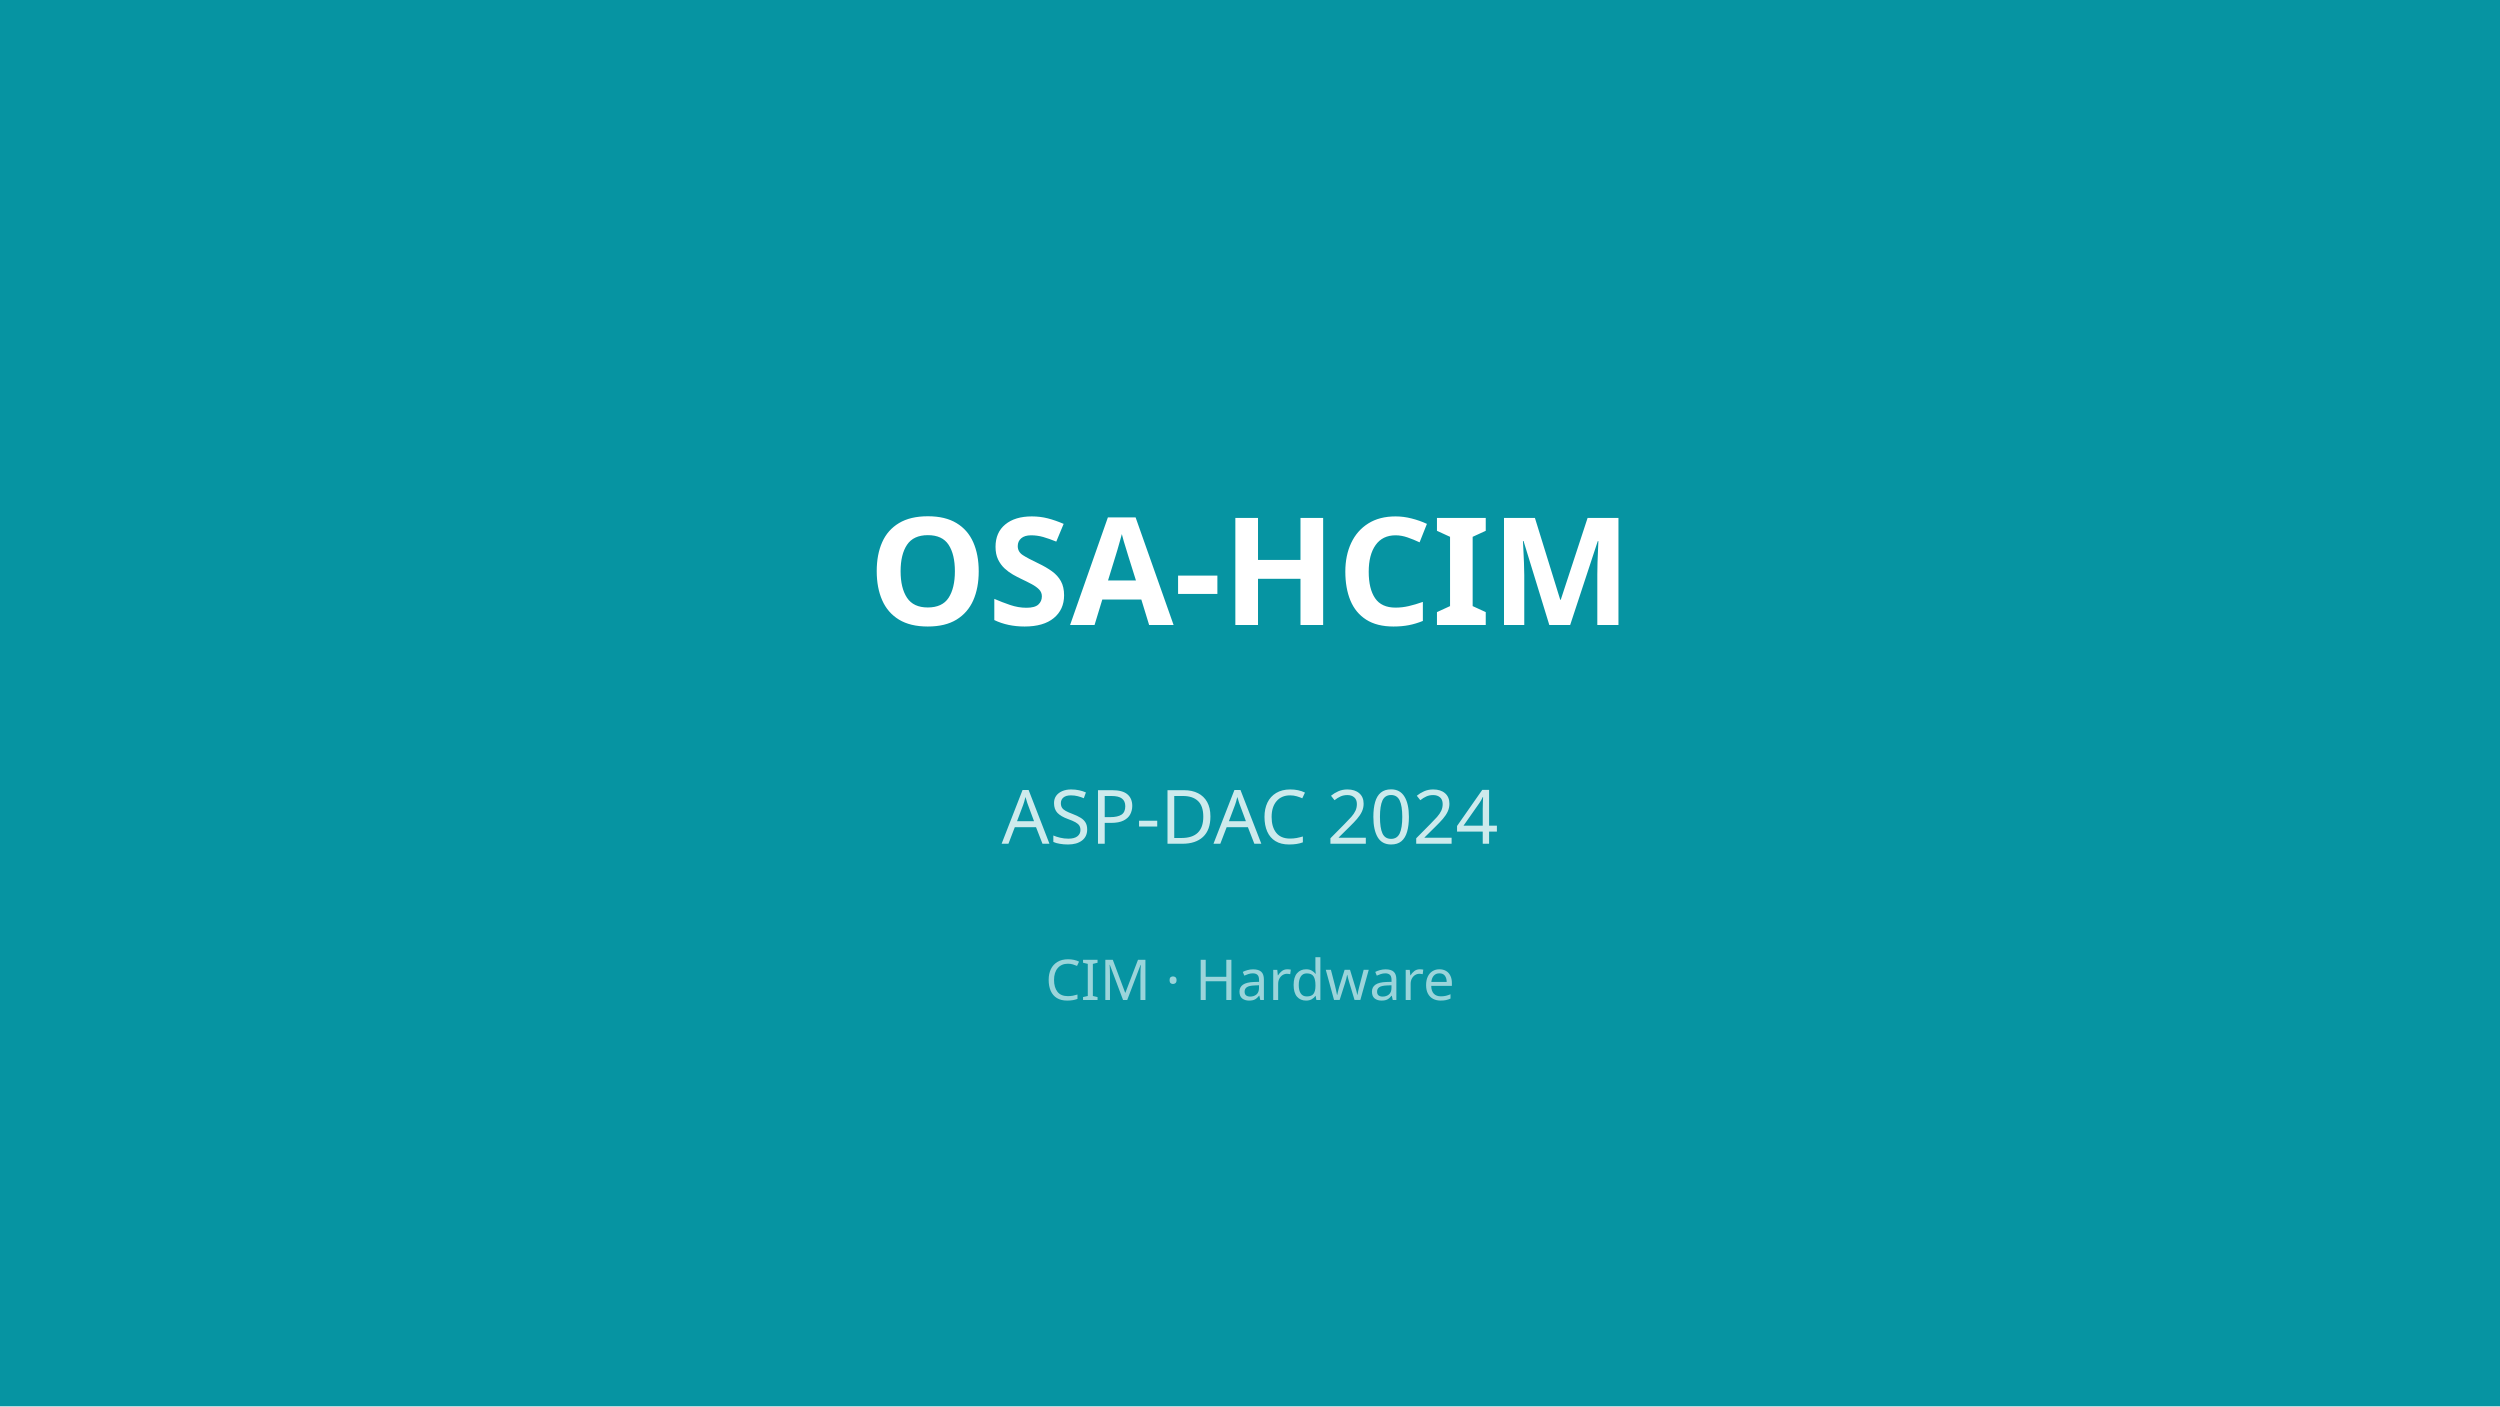
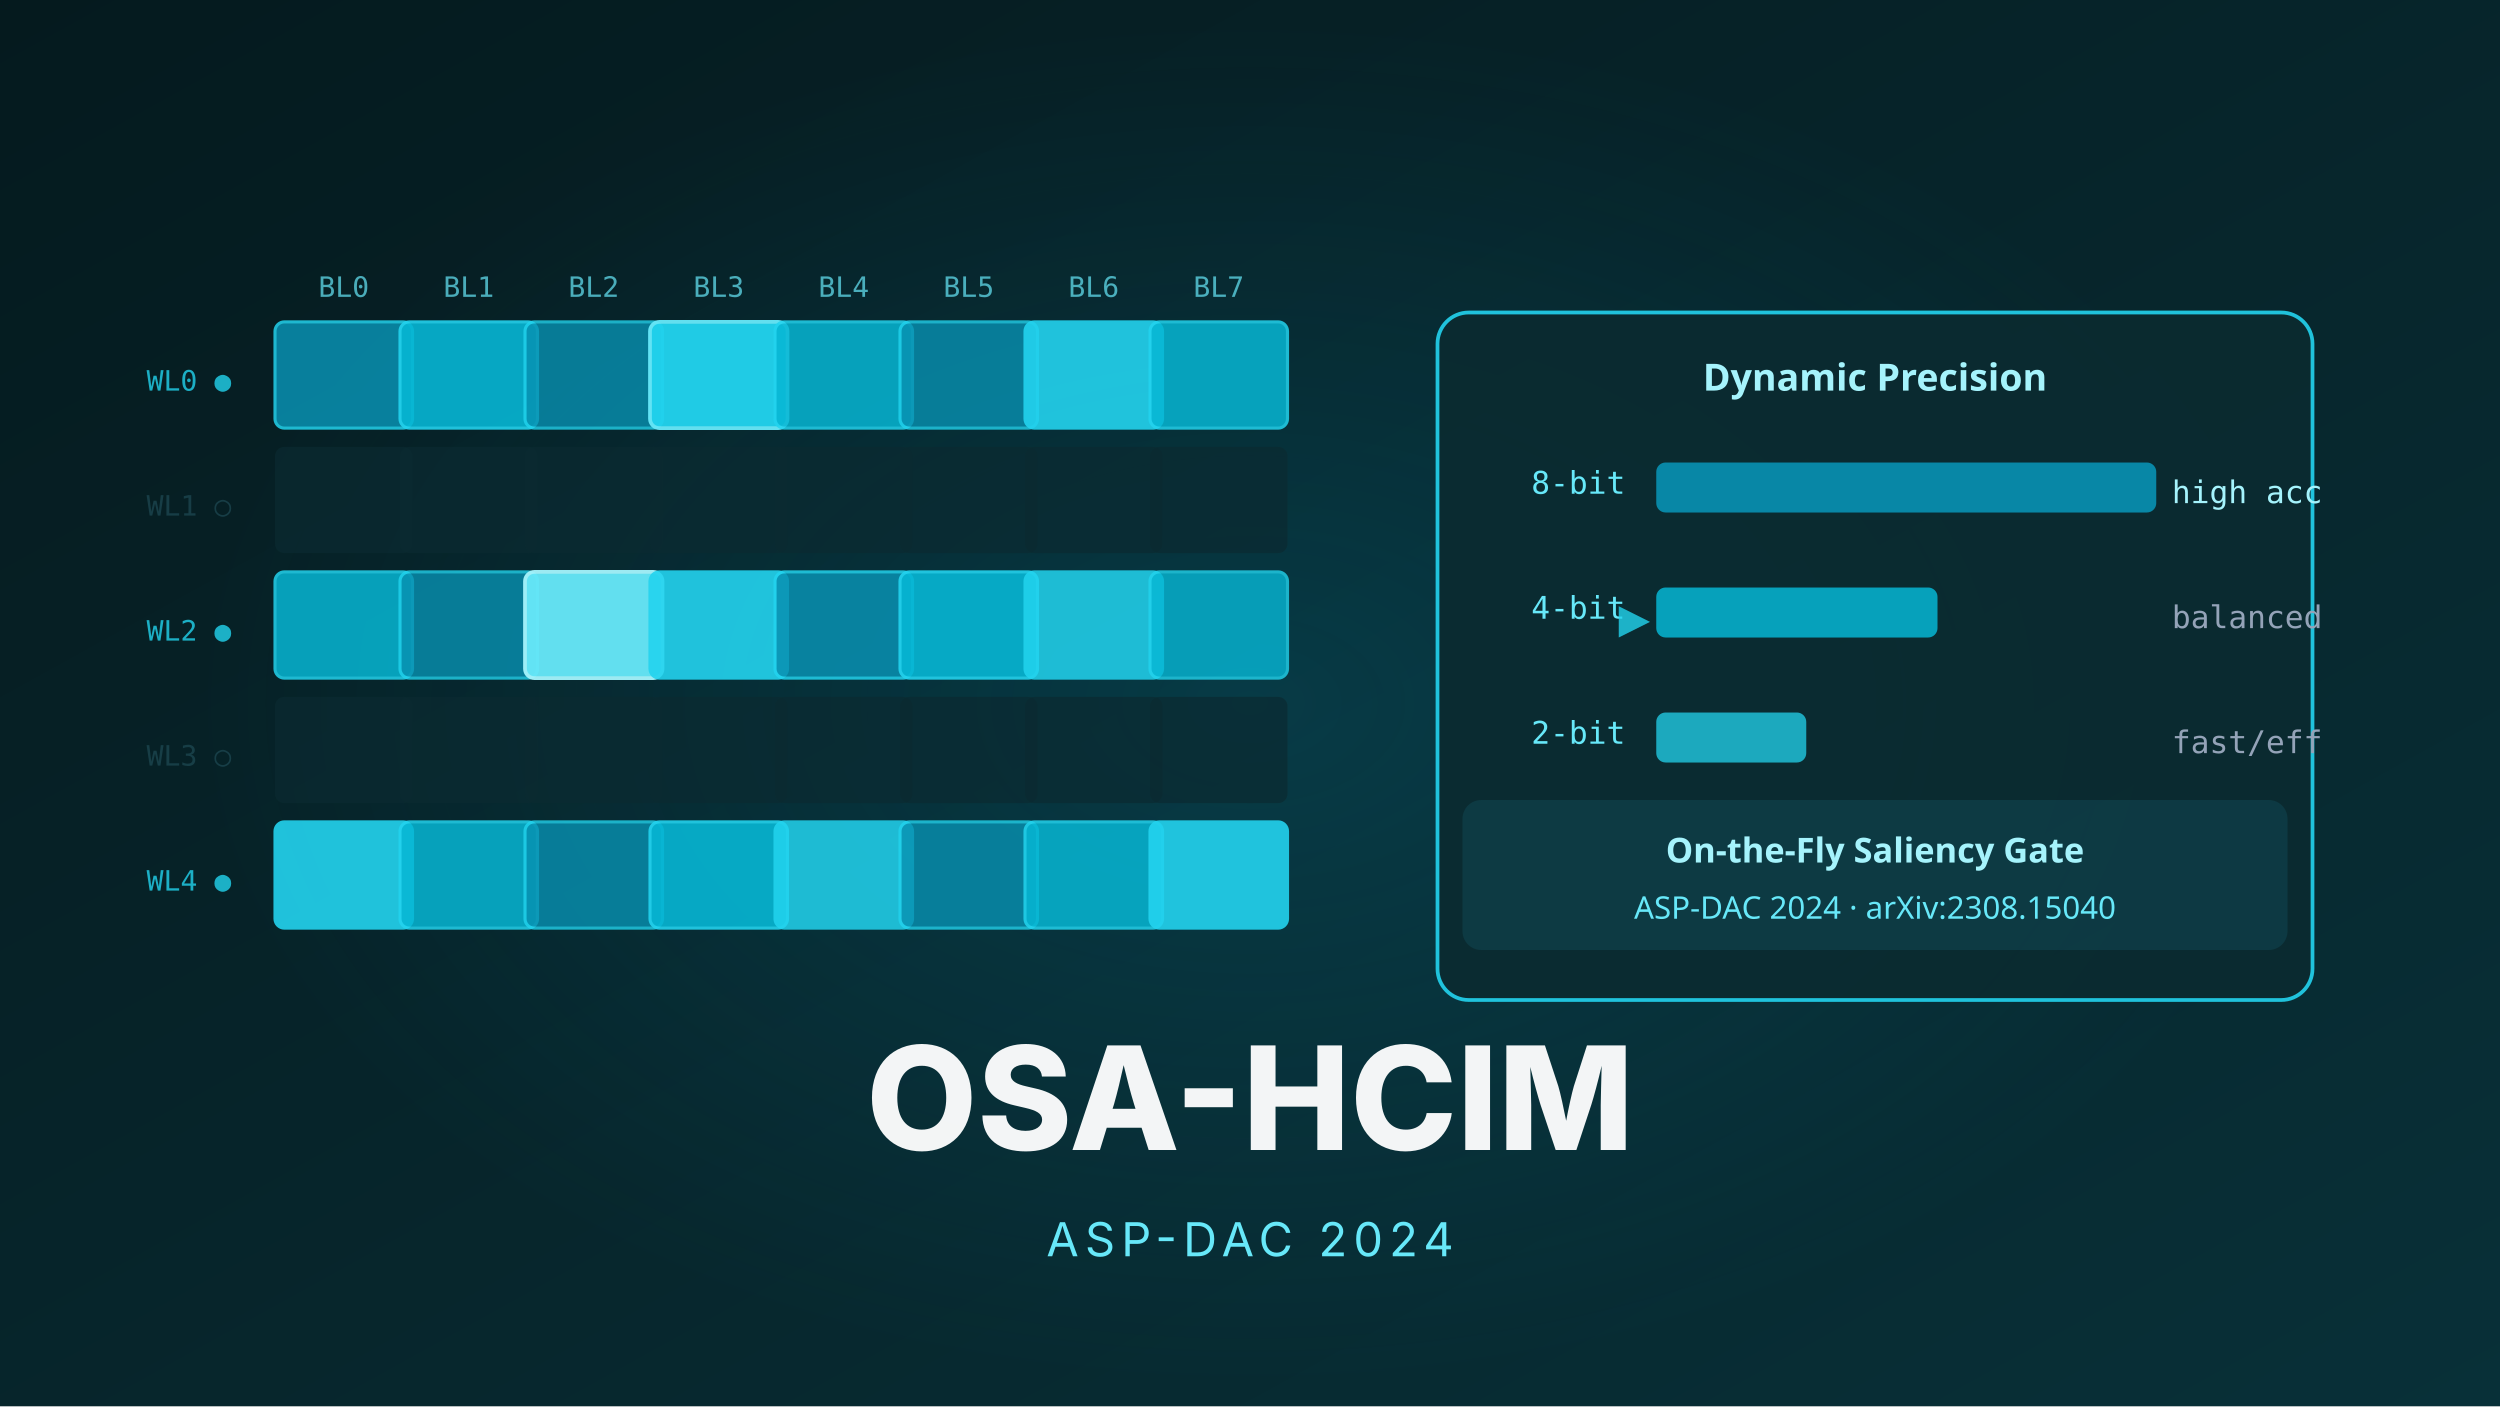
<svg xmlns="http://www.w3.org/2000/svg" width="800" height="450" viewBox="0 0 800 450">
-   <rect width="800" height="450" fill="#0694a2" />
-   <text x="400" y="200" font-family="sans-serif" font-size="48" font-weight="bold" fill="white" text-anchor="middle">OSA-HCIM</text>
-   <text x="400" y="270" font-family="sans-serif" font-size="24" fill="rgba(255,255,255,0.8)" text-anchor="middle">ASP-DAC 2024</text>
-   <text x="400" y="320" font-family="sans-serif" font-size="18" fill="rgba(255,255,255,0.6)" text-anchor="middle">CIM · Hardware</text>
+   <defs>
+     <linearGradient id="bg" x1="0%" y1="0%" x2="100%" y2="100%">
+       <stop offset="0%" stop-color="#051a1e" />
+       <stop offset="100%" stop-color="#083038" />
+     </linearGradient>
+     <radialGradient id="glow" cx="50%" cy="50%" r="50%">
+       <stop offset="0%" stop-color="#0891b2" stop-opacity="0.2" />
+       <stop offset="100%" stop-color="#0891b2" stop-opacity="0" />
+     </radialGradient>
+   </defs>
+   <rect width="800" height="450" fill="url(#bg)" />
+   <ellipse cx="400" cy="225" rx="340" ry="220" fill="url(#glow)" />
+   <g>
+     <text x="110" y="95" font-family="monospace" font-size="9" fill="#67e8f9" text-anchor="middle" opacity="0.7">BL0</text>
+     <text x="150" y="95" font-family="monospace" font-size="9" fill="#67e8f9" text-anchor="middle" opacity="0.7">BL1</text>
+     <text x="190" y="95" font-family="monospace" font-size="9" fill="#67e8f9" text-anchor="middle" opacity="0.7">BL2</text>
+     <text x="230" y="95" font-family="monospace" font-size="9" fill="#67e8f9" text-anchor="middle" opacity="0.7">BL3</text>
+     <text x="270" y="95" font-family="monospace" font-size="9" fill="#67e8f9" text-anchor="middle" opacity="0.7">BL4</text>
+     <text x="310" y="95" font-family="monospace" font-size="9" fill="#67e8f9" text-anchor="middle" opacity="0.7">BL5</text>
+     <text x="350" y="95" font-family="monospace" font-size="9" fill="#67e8f9" text-anchor="middle" opacity="0.7">BL6</text>
+     <text x="390" y="95" font-family="monospace" font-size="9" fill="#67e8f9" text-anchor="middle" opacity="0.7">BL7</text>
+   </g>
+   <rect x="88" y="103" width="44" height="34" rx="3" fill="#0891b2" opacity="0.85" stroke="#22d3ee" stroke-width="1" />
+   <rect x="128" y="103" width="44" height="34" rx="3" fill="#06b6d4" opacity="0.9" stroke="#22d3ee" stroke-width="1" />
+   <rect x="168" y="103" width="44" height="34" rx="3" fill="#0891b2" opacity="0.8" stroke="#22d3ee" stroke-width="1" />
+   <rect x="208" y="103" width="44" height="34" rx="3" fill="#22d3ee" opacity="0.95" stroke="#67e8f9" stroke-width="1.2" />
+   <rect x="248" y="103" width="44" height="34" rx="3" fill="#06b6d4" opacity="0.85" stroke="#22d3ee" stroke-width="1" />
+   <rect x="288" y="103" width="44" height="34" rx="3" fill="#0891b2" opacity="0.8" stroke="#22d3ee" stroke-width="1" />
+   <rect x="328" y="103" width="44" height="34" rx="3" fill="#22d3ee" opacity="0.9" stroke="#22d3ee" stroke-width="1" />
+   <rect x="368" y="103" width="44" height="34" rx="3" fill="#06b6d4" opacity="0.85" stroke="#22d3ee" stroke-width="1" />
+   <text x="74" y="125" font-family="monospace" font-size="9" fill="#22d3ee" text-anchor="end" opacity="0.8">WL0 ●</text>
+   <rect x="88" y="143" width="44" height="34" rx="3" fill="#0a2a30" opacity="0.7" />
+   <rect x="128" y="143" width="44" height="34" rx="3" fill="#0a2a30" opacity="0.7" />
+   <rect x="168" y="143" width="44" height="34" rx="3" fill="#0a2a30" opacity="0.7" />
+   <rect x="208" y="143" width="44" height="34" rx="3" fill="#0a2a30" opacity="0.7" />
+   <rect x="248" y="143" width="44" height="34" rx="3" fill="#0a2a30" opacity="0.7" />
+   <rect x="288" y="143" width="44" height="34" rx="3" fill="#0a2a30" opacity="0.7" />
+   <rect x="328" y="143" width="44" height="34" rx="3" fill="#0a2a30" opacity="0.7" />
+   <rect x="368" y="143" width="44" height="34" rx="3" fill="#0a2a30" opacity="0.7" />
+   <text x="74" y="165" font-family="monospace" font-size="9" fill="#1e4a54" text-anchor="end" opacity="0.7">WL1 ○</text>
+   <rect x="88" y="183" width="44" height="34" rx="3" fill="#06b6d4" opacity="0.85" stroke="#22d3ee" stroke-width="1" />
+   <rect x="128" y="183" width="44" height="34" rx="3" fill="#0891b2" opacity="0.8" stroke="#22d3ee" stroke-width="1" />
+   <rect x="168" y="183" width="44" height="34" rx="3" fill="#67e8f9" opacity="0.95" stroke="#a5f3fc" stroke-width="1.2" />
+   <rect x="208" y="183" width="44" height="34" rx="3" fill="#22d3ee" opacity="0.9" stroke="#22d3ee" stroke-width="1" />
+   <rect x="248" y="183" width="44" height="34" rx="3" fill="#0891b2" opacity="0.85" stroke="#22d3ee" stroke-width="1" />
+   <rect x="288" y="183" width="44" height="34" rx="3" fill="#06b6d4" opacity="0.9" stroke="#22d3ee" stroke-width="1" />
+   <rect x="328" y="183" width="44" height="34" rx="3" fill="#22d3ee" opacity="0.85" stroke="#22d3ee" stroke-width="1" />
+   <rect x="368" y="183" width="44" height="34" rx="3" fill="#06b6d4" opacity="0.8" stroke="#22d3ee" stroke-width="1" />
+   <text x="74" y="205" font-family="monospace" font-size="9" fill="#22d3ee" text-anchor="end" opacity="0.8">WL2 ●</text>
+   <rect x="88" y="223" width="44" height="34" rx="3" fill="#0a2a30" opacity="0.7" />
+   <rect x="128" y="223" width="44" height="34" rx="3" fill="#0a2a30" opacity="0.7" />
+   <rect x="168" y="223" width="44" height="34" rx="3" fill="#0a2a30" opacity="0.7" />
+   <rect x="208" y="223" width="44" height="34" rx="3" fill="#0a2a30" opacity="0.7" />
+   <rect x="248" y="223" width="44" height="34" rx="3" fill="#0a2a30" opacity="0.7" />
+   <rect x="288" y="223" width="44" height="34" rx="3" fill="#0a2a30" opacity="0.7" />
+   <rect x="328" y="223" width="44" height="34" rx="3" fill="#0a2a30" opacity="0.7" />
+   <rect x="368" y="223" width="44" height="34" rx="3" fill="#0a2a30" opacity="0.7" />
+   <text x="74" y="245" font-family="monospace" font-size="9" fill="#1e4a54" text-anchor="end" opacity="0.7">WL3 ○</text>
+   <rect x="88" y="263" width="44" height="34" rx="3" fill="#22d3ee" opacity="0.9" stroke="#22d3ee" stroke-width="1" />
+   <rect x="128" y="263" width="44" height="34" rx="3" fill="#06b6d4" opacity="0.85" stroke="#22d3ee" stroke-width="1" />
+   <rect x="168" y="263" width="44" height="34" rx="3" fill="#0891b2" opacity="0.8" stroke="#22d3ee" stroke-width="1" />
+   <rect x="208" y="263" width="44" height="34" rx="3" fill="#06b6d4" opacity="0.9" stroke="#22d3ee" stroke-width="1" />
+   <rect x="248" y="263" width="44" height="34" rx="3" fill="#22d3ee" opacity="0.85" stroke="#22d3ee" stroke-width="1" />
+   <rect x="288" y="263" width="44" height="34" rx="3" fill="#0891b2" opacity="0.8" stroke="#22d3ee" stroke-width="1" />
+   <rect x="328" y="263" width="44" height="34" rx="3" fill="#06b6d4" opacity="0.85" stroke="#22d3ee" stroke-width="1" />
+   <rect x="368" y="263" width="44" height="34" rx="3" fill="#22d3ee" opacity="0.9" stroke="#22d3ee" stroke-width="1" />
+   <text x="74" y="285" font-family="monospace" font-size="9" fill="#22d3ee" text-anchor="end" opacity="0.8">WL4 ●</text>
+   <rect x="460" y="100" width="280" height="220" rx="10" fill="#0a2a30" stroke="#22d3ee" stroke-width="1.2" opacity="0.9" />
+   <text x="600" y="125" font-family="system-ui,sans-serif" font-size="12" font-weight="700" fill="#a5f3fc" text-anchor="middle">Dynamic Precision</text>
+   <text x="490" y="158" font-family="monospace" font-size="10" fill="#67e8f9">8-bit</text>
+   <rect x="530" y="148" width="160" height="16" rx="3" fill="#0891b2" opacity="0.9" />
+   <text x="695" y="161" font-family="monospace" font-size="10" fill="#a5f3fc">high acc</text>
+   <text x="490" y="198" font-family="monospace" font-size="10" fill="#67e8f9">4-bit</text>
+   <rect x="530" y="188" width="90" height="16" rx="3" fill="#06b6d4" opacity="0.85" />
+   <text x="695" y="201" font-family="monospace" font-size="10" fill="#94a3b8">balanced</text>
+   <text x="490" y="238" font-family="monospace" font-size="10" fill="#67e8f9">2-bit</text>
+   <rect x="530" y="228" width="48" height="16" rx="3" fill="#22d3ee" opacity="0.75" />
+   <text x="695" y="241" font-family="monospace" font-size="10" fill="#94a3b8">fast/eff</text>
+   <polygon points="518,194 528,199 518,204" fill="#22d3ee" opacity="0.8" />
+   <rect x="468" y="256" width="264" height="48" rx="6" fill="#0e3d47" opacity="0.8" />
+   <text x="600" y="276" font-family="system-ui,sans-serif" font-size="11" font-weight="700" fill="#a5f3fc" text-anchor="middle">On-the-Fly Saliency Gate</text>
+   <text x="600" y="294" font-family="system-ui,sans-serif" font-size="10" fill="#67e8f9" text-anchor="middle">ASP-DAC 2024 · arXiv:2308.15040</text>
+   <text x="400" y="368" font-family="system-ui,-apple-system,sans-serif" font-size="46" font-weight="800" fill="white" text-anchor="middle" opacity="0.95">OSA-HCIM</text>
+   <text x="400" y="402" font-family="system-ui,-apple-system,sans-serif" font-size="15" fill="#67e8f9" text-anchor="middle" letter-spacing="2">ASP-DAC 2024</text>
</svg>
